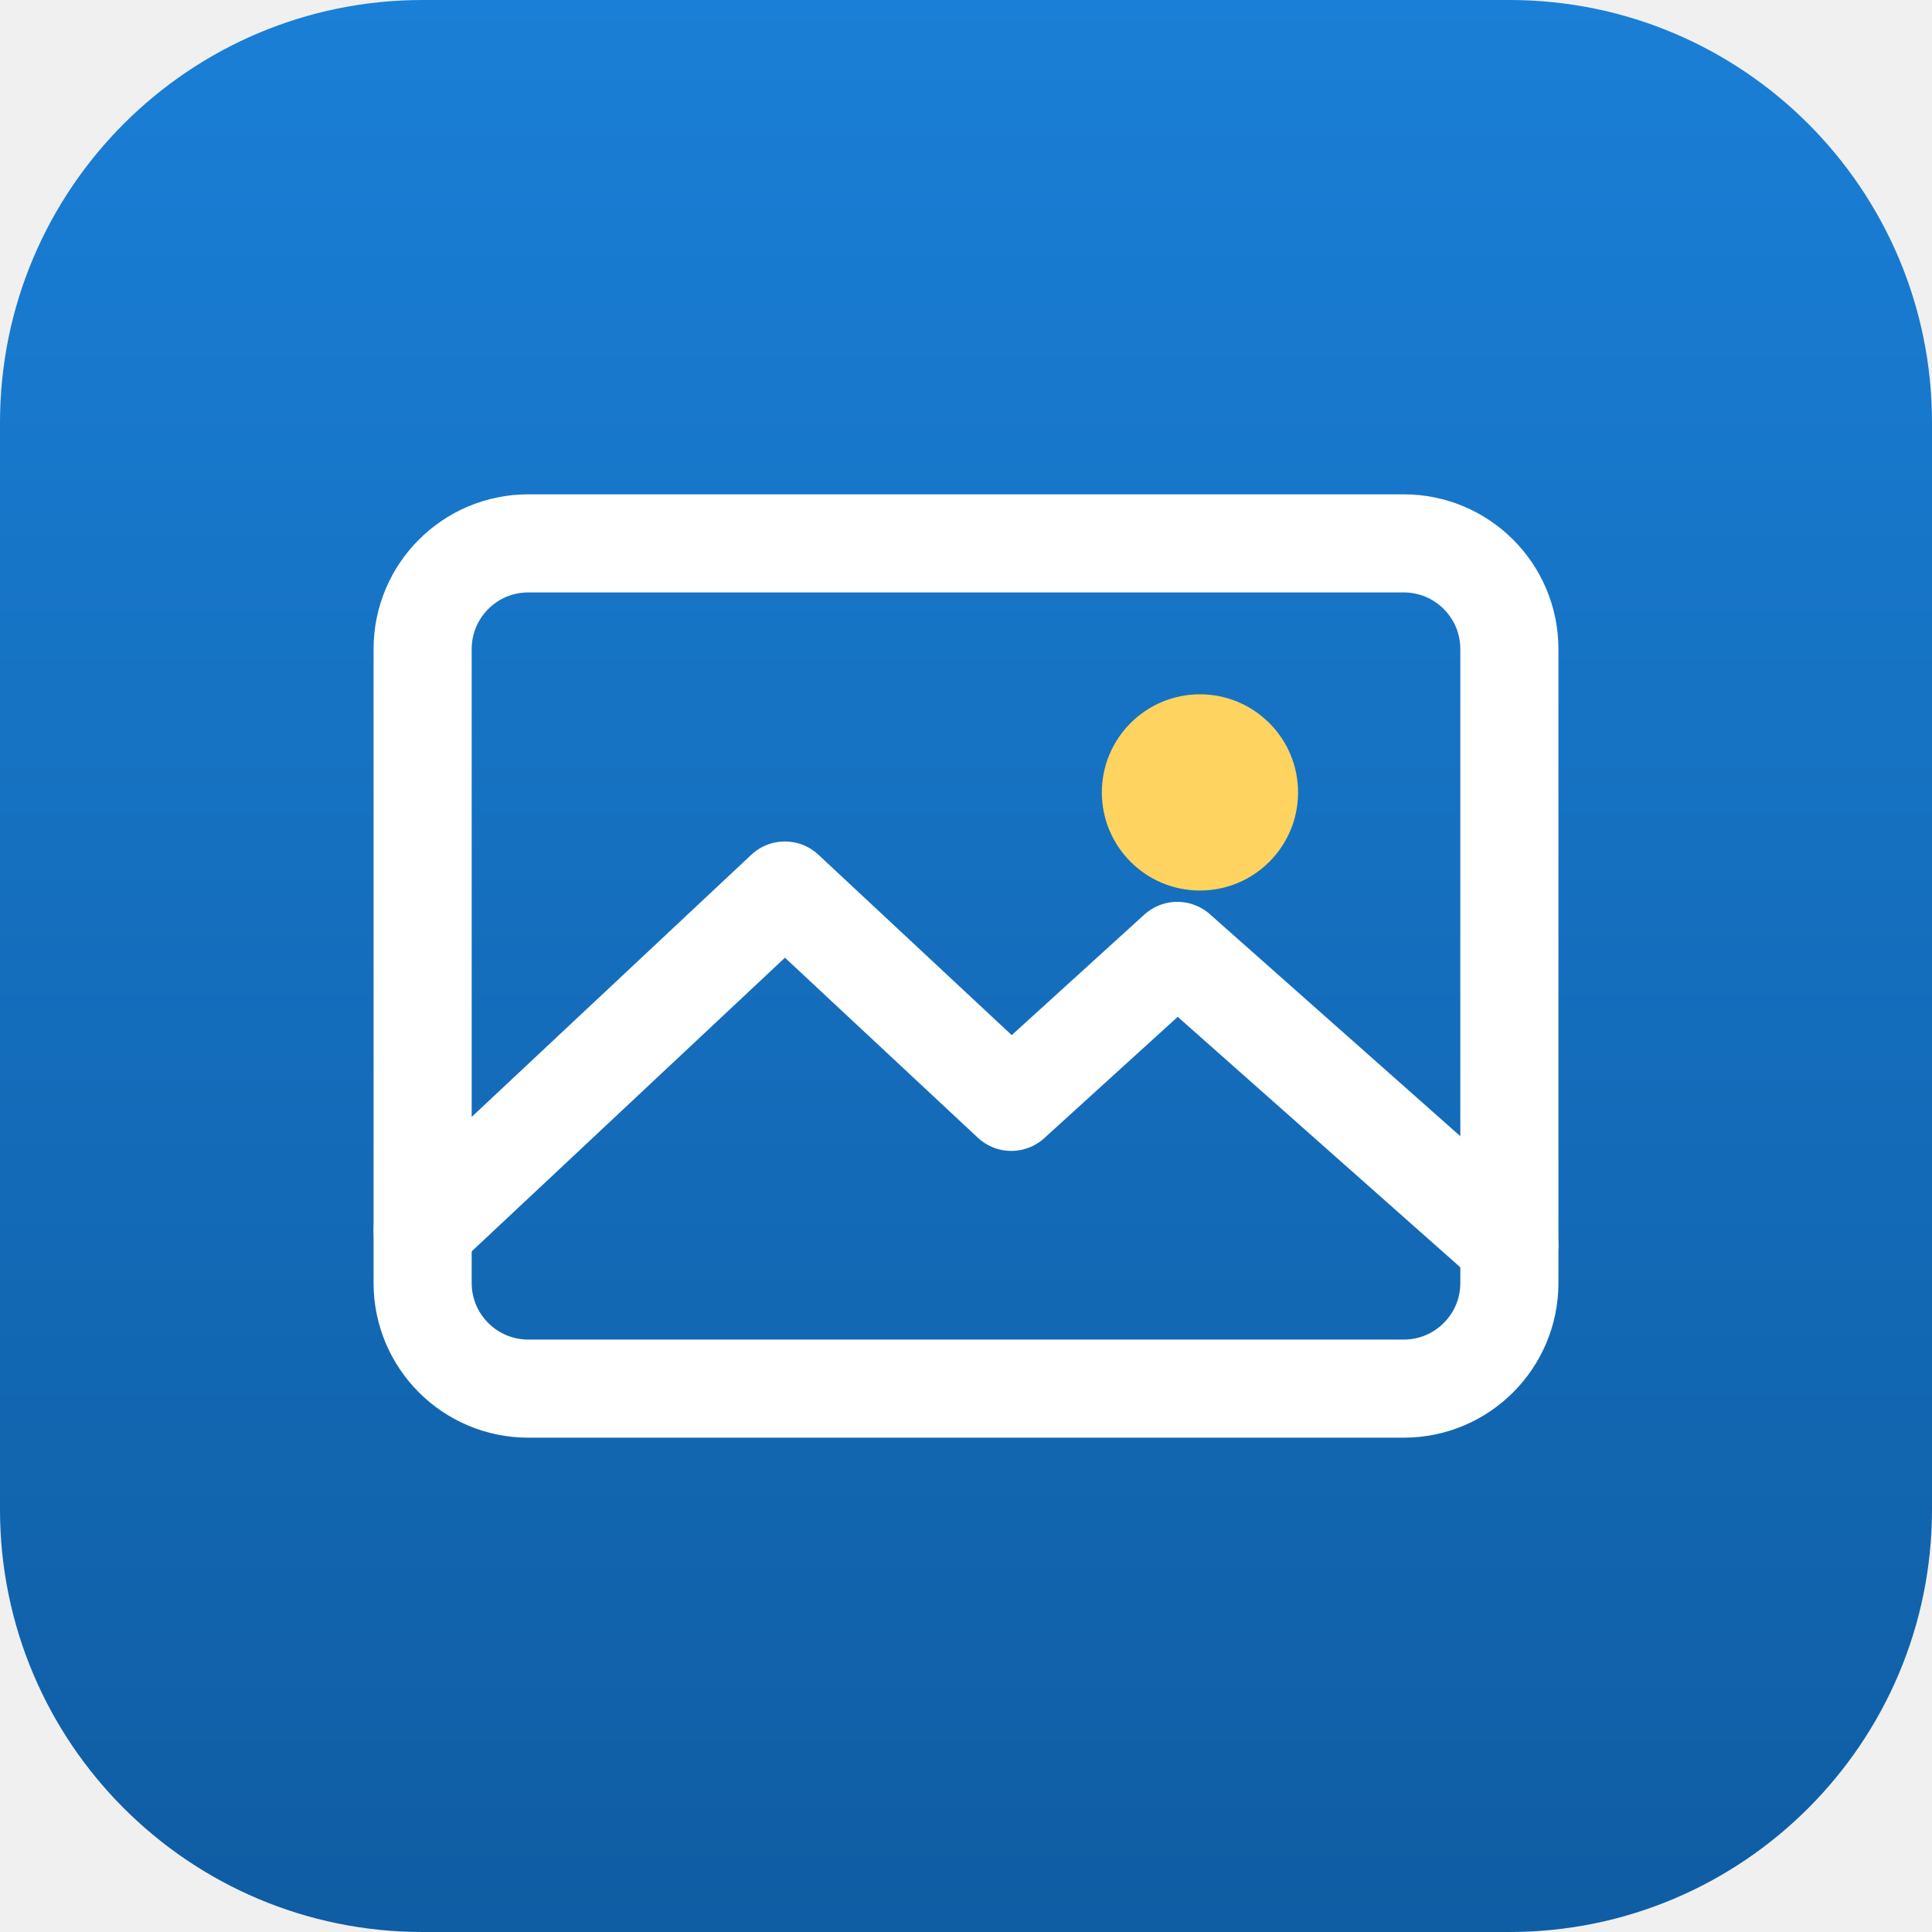
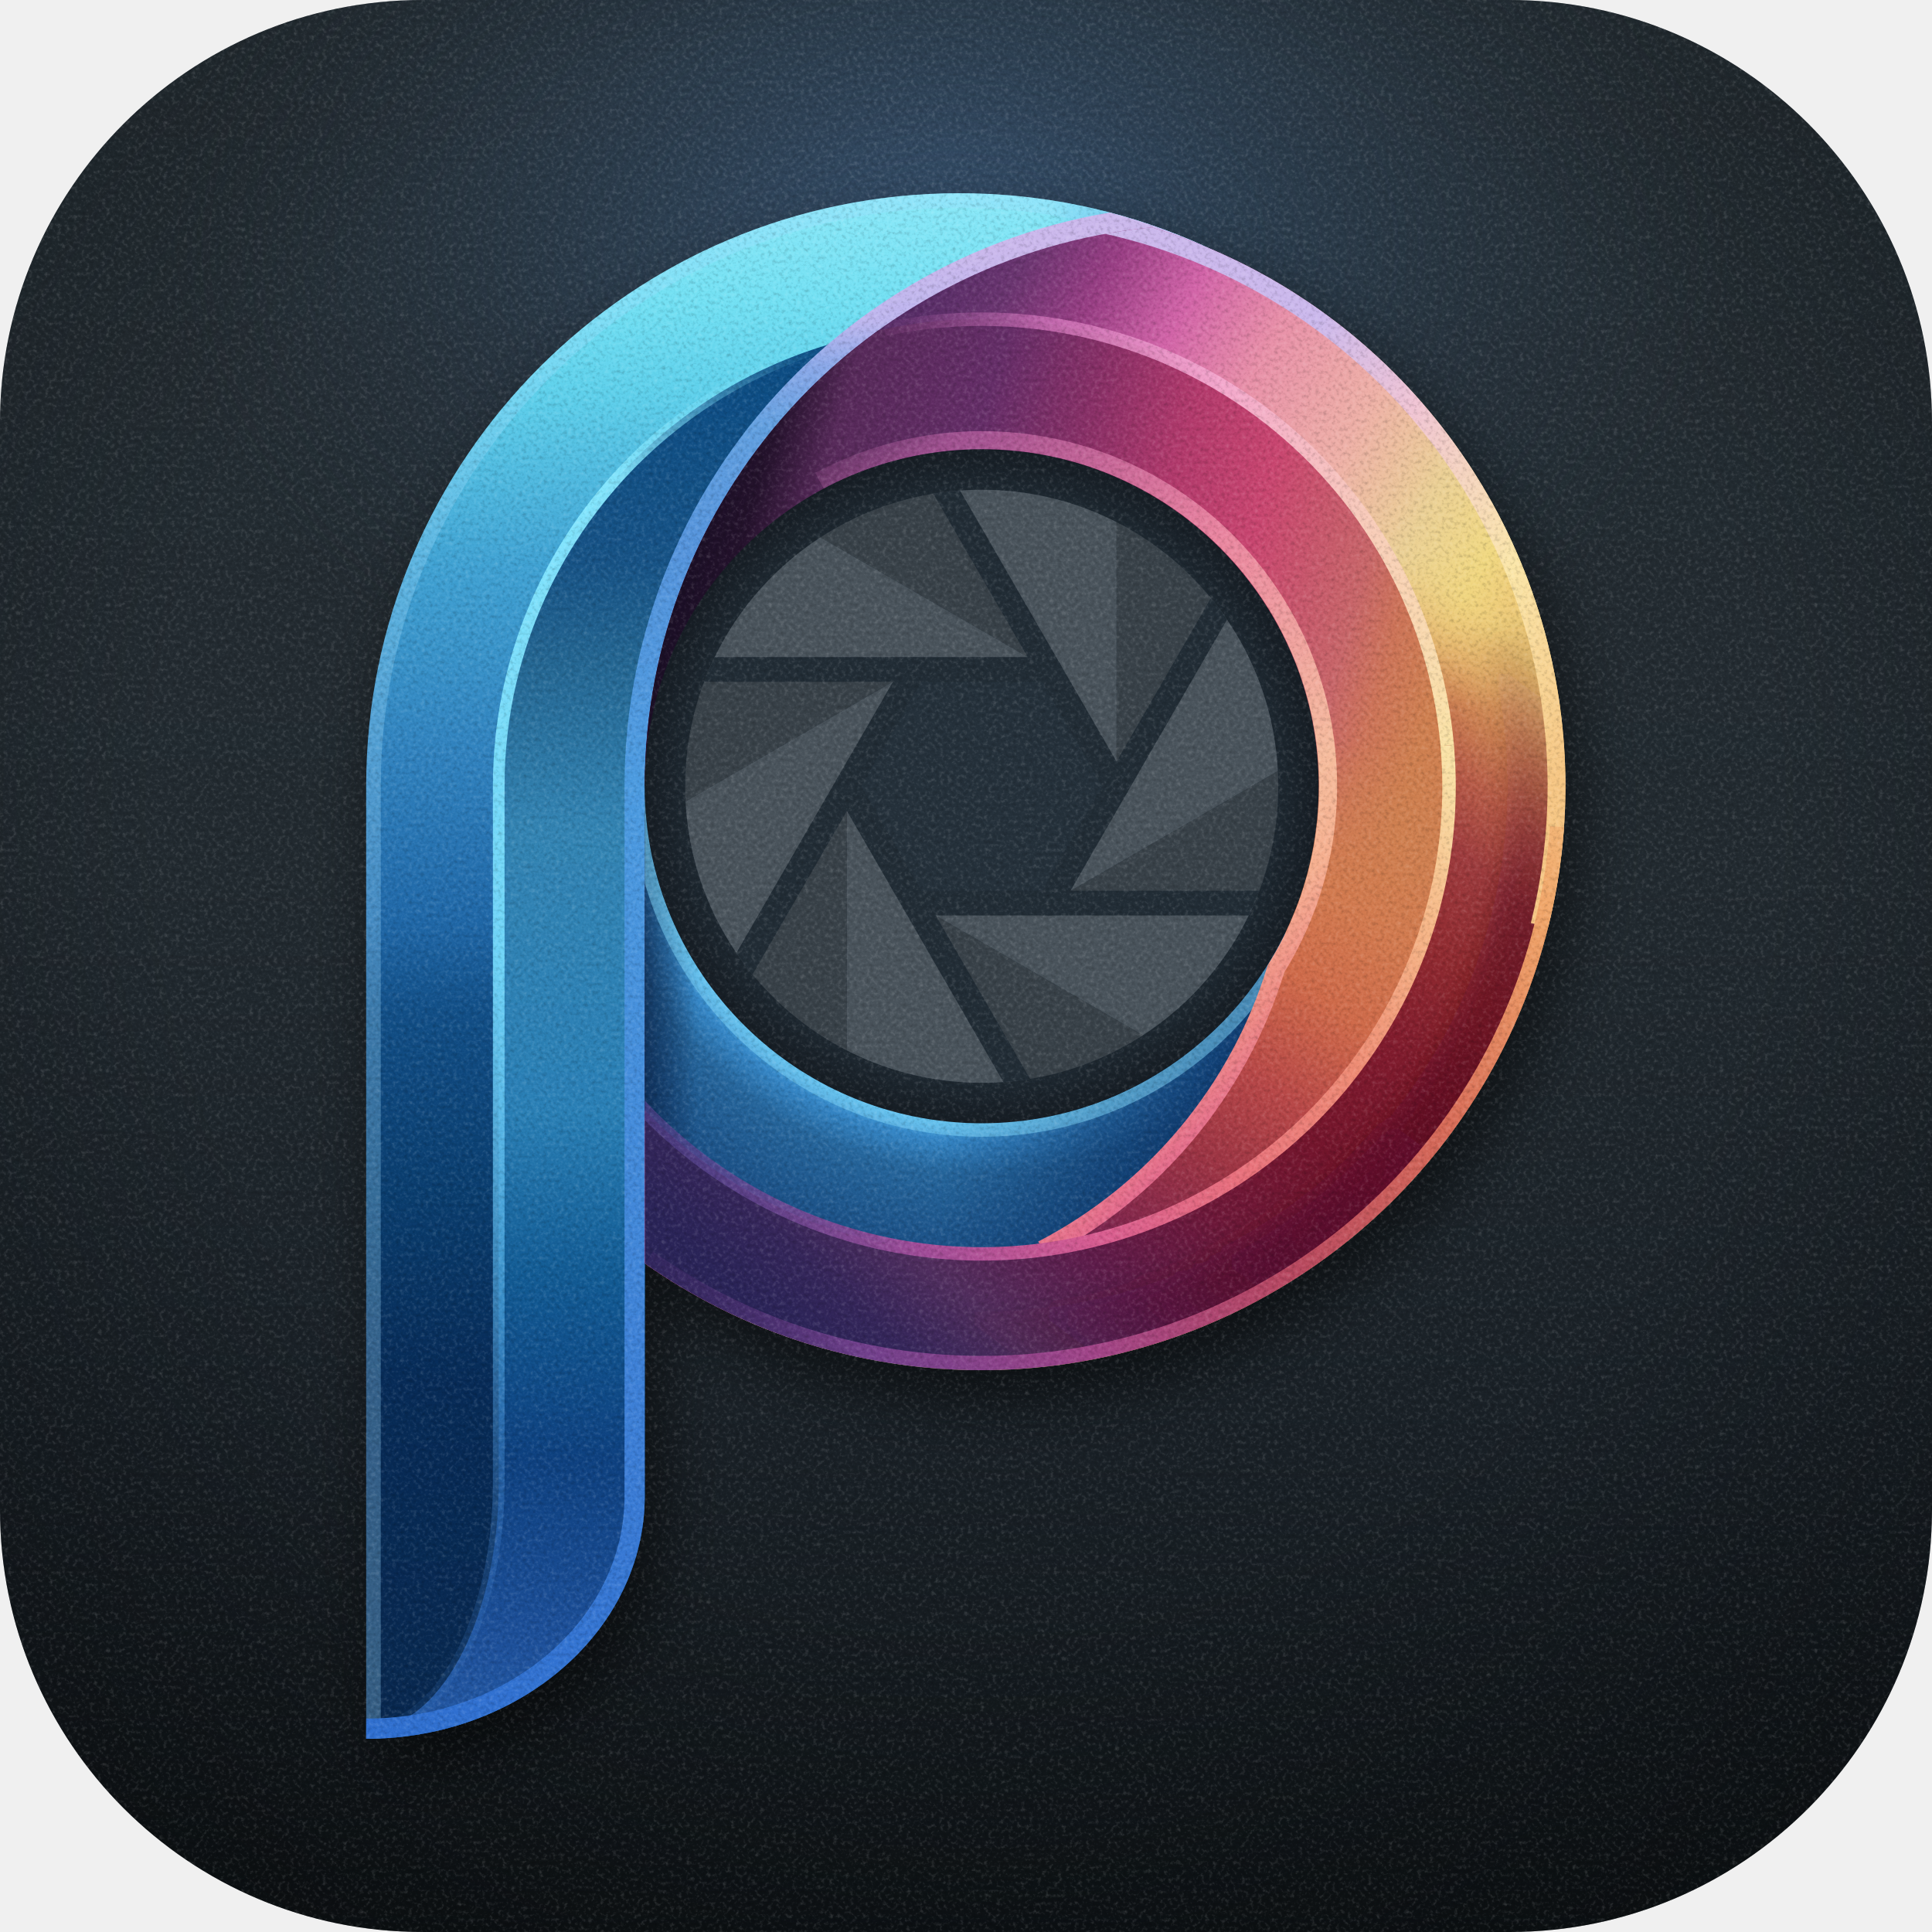
- <svg xmlns="http://www.w3.org/2000/svg" viewBox="0 0 512 512">
+ <svg xmlns="http://www.w3.org/2000/svg" viewBox="-33.5 -15 430 430">
  <defs>
-     <linearGradient id="g" x1="0" y1="0" x2="0" y2="1">
-       <stop offset="0" stop-color="#1a7fd6" />
-       <stop offset="1" stop-color="#0f5da3" />
-     </linearGradient>
+     <linearGradient id="gBg" x1="0" y1="0" x2="0" y2="1">
+       <stop offset="0" stop-color="#252e34" />
+       <stop offset=".45" stop-color="#222a30" />
+       <stop offset=".75" stop-color="#192026" />
+       <stop offset="1" stop-color="#0f1417" />
+     </linearGradient>
+     <radialGradient id="gGlow" gradientUnits="userSpaceOnUse" cx="178" cy="40" r="175" gradientTransform="translate(0 12) scale(1 .7)">
+       <stop offset="0" stop-color="#3d5f86" stop-opacity=".75" />
+       <stop offset=".5" stop-color="#34506e" stop-opacity=".35" />
+       <stop offset="1" stop-color="#2a3a48" stop-opacity="0" />
+     </radialGradient>
+     <radialGradient id="gVig" cx=".5" cy=".42" r=".75">
+       <stop offset=".55" stop-color="#000" stop-opacity="0" />
+       <stop offset="1" stop-color="#000" stop-opacity=".38" />
+     </radialGradient>
+     <linearGradient id="gBlue" gradientUnits="userSpaceOnUse" x1="0" y1="28" x2="0" y2="372">
+       <stop offset="0" stop-color="#8be8f8" />
+       <stop offset="0.07" stop-color="#72e0f3" />
+       <stop offset="0.13" stop-color="#5ed0eb" />
+       <stop offset="0.24" stop-color="#40a2d3" />
+       <stop offset="0.36" stop-color="#3183bf" />
+       <stop offset="0.47" stop-color="#2068a8" />
+       <stop offset="0.53" stop-color="#124f87" />
+       <stop offset="0.65" stop-color="#0a3d6e" />
+       <stop offset="0.77" stop-color="#072b57" />
+       <stop offset="1" stop-color="#08284f" />
+     </linearGradient>
+     <linearGradient id="gBlueIn" gradientUnits="userSpaceOnUse" x1="0" y1="60" x2="0" y2="372">
+       <stop offset="0" stop-color="#0b4c84" />
+       <stop offset="0.16" stop-color="#175386" />
+       <stop offset="0.23" stop-color="#246692" />
+       <stop offset="0.35" stop-color="#3384b3" />
+       <stop offset="0.55" stop-color="#2a80b6" />
+       <stop offset="0.67" stop-color="#125b94" />
+       <stop offset="0.8" stop-color="#0e4180" />
+       <stop offset="0.93" stop-color="#1d509a" />
+       <stop offset="1" stop-color="#255aa6" />
+     </linearGradient>
+     <linearGradient id="gLav" gradientUnits="userSpaceOnUse" x1="200" y1="0" x2="268" y2="0">
+       <stop offset="0" stop-color="#3f9fd6" stop-opacity="0" />
+       <stop offset="0.4" stop-color="#3f9ed4" stop-opacity=".8" />
+       <stop offset="0.7" stop-color="#7fb0e4" stop-opacity=".8" />
+       <stop offset="1" stop-color="#d6b8e4" stop-opacity=".95" />
+     </linearGradient>
+     <linearGradient id="gO1" gradientUnits="userSpaceOnUse" x1="160" y1="50" x2="300" y2="125">
+       <stop offset="0" stop-color="#4a2760" />
+       <stop offset="0.17" stop-color="#6a3570" />
+       <stop offset="0.28" stop-color="#983e84" />
+       <stop offset="0.4" stop-color="#d264a8" />
+       <stop offset="0.53" stop-color="#e890a8" />
+       <stop offset="0.69" stop-color="#eeb0a7" />
+       <stop offset="0.83" stop-color="#ebd095" />
+       <stop offset="0.94" stop-color="#f1d982" />
+       <stop offset="1" stop-color="#eecb78" />
+     </linearGradient>
+     <linearGradient id="gO2" gradientUnits="userSpaceOnUse" x1="300" y1="125" x2="150" y2="290">
+       <stop offset="0" stop-color="#eecb78" />
+       <stop offset="0.04" stop-color="#e0a865" />
+       <stop offset="0.075" stop-color="#cf8654" />
+       <stop offset="0.13" stop-color="#b85c48" />
+       <stop offset="0.19" stop-color="#9e3c3e" />
+       <stop offset="0.28" stop-color="#902a30" />
+       <stop offset="0.38" stop-color="#801b2d" />
+       <stop offset="0.5" stop-color="#74152c" />
+       <stop offset="0.62" stop-color="#6e1838" />
+       <stop offset="0.74" stop-color="#5e1c4a" />
+       <stop offset="0.85" stop-color="#512e5e" />
+       <stop offset="0.93" stop-color="#35265a" />
+       <stop offset="1" stop-color="#2a2458" />
+     </linearGradient>
+     <linearGradient id="gW1" gradientUnits="userSpaceOnUse" x1="115" y1="115" x2="280" y2="160">
+       <stop offset="0" stop-color="#180e24" />
+       <stop offset="0.08" stop-color="#24122c" />
+       <stop offset="0.16" stop-color="#572a5a" />
+       <stop offset="0.34" stop-color="#652e68" />
+       <stop offset="0.47" stop-color="#883067" />
+       <stop offset="0.6" stop-color="#b23a6c" />
+       <stop offset="0.72" stop-color="#c94670" />
+       <stop offset="0.87" stop-color="#c86669" />
+       <stop offset="0.93" stop-color="#cd7458" />
+       <stop offset="1" stop-color="#cf8050" />
+     </linearGradient>
+     <linearGradient id="gW2" gradientUnits="userSpaceOnUse" x1="275" y1="165" x2="200" y2="265">
+       <stop offset="0" stop-color="#cf8050" />
+       <stop offset="0.18" stop-color="#d27a4f" />
+       <stop offset="0.34" stop-color="#cf6a4a" />
+       <stop offset="0.52" stop-color="#b84848" />
+       <stop offset="0.69" stop-color="#9c3444" />
+       <stop offset="0.87" stop-color="#84284c" />
+       <stop offset="1" stop-color="#6a2458" />
+     </linearGradient>
+     <linearGradient id="gL1" gradientUnits="userSpaceOnUse" x1="158" y1="60" x2="289" y2="150">
+       <stop offset="0" stop-color="#b060a8" stop-opacity="0" />
+       <stop offset="0.2" stop-color="#d878c0" stop-opacity=".7" />
+       <stop offset="0.45" stop-color="#f3a6cc" />
+       <stop offset="0.75" stop-color="#f8cdb8" />
+       <stop offset="1" stop-color="#fae2a6" />
+     </linearGradient>
+     <linearGradient id="gL2" gradientUnits="userSpaceOnUse" x1="289" y1="155" x2="110" y2="262">
+       <stop offset="0" stop-color="#fae2a6" />
+       <stop offset="0.1" stop-color="#f6b888" />
+       <stop offset="0.25" stop-color="#ee8c74" />
+       <stop offset="0.42" stop-color="#e8707c" />
+       <stop offset="0.58" stop-color="#d85c90" />
+       <stop offset="0.75" stop-color="#a04c98" />
+       <stop offset="0.9" stop-color="#5a4590" stop-opacity=".8" />
+       <stop offset="1" stop-color="#3a3a80" stop-opacity=".3" />
+     </linearGradient>
+     <linearGradient id="gRim1" gradientUnits="userSpaceOnUse" x1="160" y1="45" x2="318" y2="150">
+       <stop offset="0" stop-color="#cbb8ec" />
+       <stop offset="0.47" stop-color="#cbb8ec" />
+       <stop offset="0.62" stop-color="#f0c4d4" />
+       <stop offset="0.82" stop-color="#fbe6a8" />
+       <stop offset="1" stop-color="#f6c684" />
+     </linearGradient>
+     <linearGradient id="gRim2" gradientUnits="userSpaceOnUse" x1="318" y1="150" x2="120" y2="280">
+       <stop offset="0" stop-color="#f6c684" />
+       <stop offset="0.12" stop-color="#f0a468" />
+       <stop offset="0.3" stop-color="#d86c58" />
+       <stop offset="0.5" stop-color="#b84860" />
+       <stop offset="0.7" stop-color="#a04488" />
+       <stop offset="0.88" stop-color="#70408c" />
+       <stop offset="1" stop-color="#3c2a66" stop-opacity=".4" />
+     </linearGradient>
+     <linearGradient id="gStemRim" gradientUnits="userSpaceOnUse" x1="0" y1="40" x2="0" y2="372">
+       <stop offset="0" stop-color="#cbb8ec" />
+       <stop offset="0.05" stop-color="#bdb6ee" />
+       <stop offset="0.08" stop-color="#8aa8e8" />
+       <stop offset="0.12" stop-color="#62a0e0" />
+       <stop offset="0.2" stop-color="#5594dc" />
+       <stop offset="0.36" stop-color="#4c9be0" />
+       <stop offset="0.8" stop-color="#3c7ed6" />
+       <stop offset="1" stop-color="#2f6fd0" />
+     </linearGradient>
+     <linearGradient id="gRidge" gradientUnits="userSpaceOnUse" x1="0" y1="62" x2="0" y2="366">
+       <stop offset="0" stop-color="#7fe6ff" stop-opacity="0" />
+       <stop offset="0.1" stop-color="#86e8ff" stop-opacity=".95" />
+       <stop offset="0.45" stop-color="#72d8fb" stop-opacity=".95" />
+       <stop offset="0.7" stop-color="#58b4ee" stop-opacity=".6" />
+       <stop offset="0.88" stop-color="#4a8cdc" stop-opacity=".25" />
+       <stop offset="1" stop-color="#4a8cdc" stop-opacity=".1" />
+     </linearGradient>
+     <linearGradient id="gInRim" gradientUnits="userSpaceOnUse" x1="140" y1="90" x2="250" y2="230">
+       <stop offset="0" stop-color="#c070b0" stop-opacity="0" />
+       <stop offset="0.1" stop-color="#c868ac" stop-opacity=".6" />
+       <stop offset="0.4" stop-color="#f090a8" stop-opacity=".85" />
+       <stop offset="0.7" stop-color="#f8c0a0" stop-opacity=".95" />
+       <stop offset="0.8" stop-color="#f6b090" />
+       <stop offset="0.9" stop-color="#ee8a84" />
+       <stop offset="1" stop-color="#e2668e" />
+     </linearGradient>
+     <radialGradient id="gCres" gradientUnits="userSpaceOnUse" cx="185" cy="160" r="108">
+       <stop offset=".69" stop-color="#52b8ea" />
+       <stop offset=".73" stop-color="#3688c8" />
+       <stop offset=".8" stop-color="#26669c" />
+       <stop offset=".95" stop-color="#1c5288" />
+     </radialGradient>
+     <linearGradient id="gCresShade" gradientUnits="userSpaceOnUse" x1="110" y1="0" x2="255" y2="0">
+       <stop offset="0" stop-color="#05183a" stop-opacity=".6" />
+       <stop offset="0.08" stop-color="#05183a" stop-opacity="0" />
+       <stop offset="0.45" stop-color="#062a5c" stop-opacity="0" />
+       <stop offset="0.7" stop-color="#062a5c" stop-opacity=".5" />
+       <stop offset="1" stop-color="#062a5c" stop-opacity=".9" />
+     </linearGradient>
+     <linearGradient id="gEdge" gradientUnits="userSpaceOnUse" x1="318" y1="120" x2="190" y2="292">
+       <stop offset="0" stop-color="#4a0c1c" stop-opacity="0" />
+       <stop offset="0.3" stop-color="#4a0c1c" stop-opacity=".5" />
+       <stop offset="0.75" stop-color="#3a0c24" stop-opacity=".4" />
+       <stop offset="1" stop-color="#3a0c24" stop-opacity="0" />
+     </linearGradient>
+     <radialGradient id="gDisc" gradientUnits="userSpaceOnUse" cx="185" cy="160" r="75">
+       <stop offset="0" stop-color="#2b3742" />
+       <stop offset=".45" stop-color="#232f39" />
+       <stop offset=".85" stop-color="#202b34" />
+       <stop offset="1" stop-color="#161d24" />
+     </radialGradient>
+     <linearGradient id="gFade" gradientUnits="userSpaceOnUse" x1="0" y1="108" x2="0" y2="142">
+       <stop offset="0" stop-color="#fff" stop-opacity="0" />
+       <stop offset="1" stop-color="#fff" />
+     </linearGradient>
+     <mask id="mBot" maskUnits="userSpaceOnUse" x="0" y="0" width="344" height="402">
+       <rect width="344" height="402" fill="url(#gFade)" />
+     </mask>
+     <linearGradient id="gFadeW" gradientUnits="userSpaceOnUse" x1="0" y1="150" x2="0" y2="182">
+       <stop offset="0" stop-color="#fff" stop-opacity="0" />
+       <stop offset="1" stop-color="#fff" />
+     </linearGradient>
+     <mask id="mWBot" maskUnits="userSpaceOnUse" x="0" y="0" width="344" height="402">
+       <rect width="344" height="402" fill="url(#gFadeW)" />
+     </mask>
+     <path id="ring" d="M110 160 A125 125 0 0 1 222.8 35.6 A130 130 0 1 1 110 266.2 Z" />
+     <path id="blue" d="M48 372 V160 A132 132 0 0 1 312 160 H110 V318 A62 54 0 0 1 48 372 Z" />
+     <clipPath id="cRing">
+       <use href="#ring" />
+     </clipPath>
+     <clipPath id="cBlue">
+       <use href="#blue" />
+     </clipPath>
+     <clipPath id="cWall">
+       <circle cx="185" cy="160" r="104" />
+     </clipPath>
+     <clipPath id="cCres">
+       <circle cx="150" cy="170" r="105" />
+     </clipPath>
+     <clipPath id="cLow">
+       <rect x="0" y="160" width="344" height="242" />
+     </clipPath>
+     <clipPath id="cDisc">
+       <circle cx="185" cy="160" r="66" />
+     </clipPath>
+     <filter id="fShadow" x="-20%" y="-20%" width="140%" height="140%">
+       <feGaussianBlur stdDeviation="7" />
+     </filter>
+     <filter id="fSoft2" x="-30%" y="-30%" width="160%" height="160%">
+       <feGaussianBlur stdDeviation="3" />
+     </filter>
+     <filter id="fNoise" x="0" y="0" width="100%" height="100%" color-interpolation-filters="sRGB">
+       <feTurbulence type="fractalNoise" baseFrequency="1.1" numOctaves="3" seed="7" result="n" />
+       <feColorMatrix in="n" type="matrix" values="0 0 0 0 1  0 0 0 0 1  0 0 0 0 1  1.3 0 0 0 -.68" result="light" />
+       <feColorMatrix in="n" type="matrix" values="0 0 0 0 0  0 0 0 0 0  0 0 0 0 0  -1.5 0 0 0 .75" result="dark" />
+       <feMerge>
+         <feMergeNode in="dark" />
+         <feMergeNode in="light" />
+       </feMerge>
+     </filter>
+     <clipPath id="cTile">
+       <rect x="-33.5" y="-15" width="430" height="430" rx="94" />
+     </clipPath>
  </defs>
-   <rect width="512" height="512" rx="112" fill="url(#g)" />
-   <g fill="none" stroke="#fff" stroke-width="26" stroke-linejoin="round" stroke-linecap="round">
-     <rect x="112" y="144" width="288" height="224" rx="28" />
-     <path d="M112 326 L208 236 L268 292 L312 252 L400 330" />
+   <g clip-path="url(#cTile)">
+     <rect x="-33.5" y="-15" width="430" height="430" fill="url(#gBg)" />
+     <rect x="-33.5" y="-15" width="430" height="430" fill="url(#gGlow)" />
+     <rect x="-33.5" y="-15" width="430" height="430" fill="url(#gVig)" />
+     <g filter="url(#fShadow)" opacity=".55" transform="translate(3 6)">
+       <use href="#blue" />
+       <use href="#ring" />
+     </g>
+     <use href="#blue" fill="url(#gBlue)" />
+     <use href="#blue" fill="url(#gLav)" />
+     <path d="M77.5 160 A102.5 102.5 0 0 1 282.5 160 H110 V318 A62 54 0 0 1 48 372 V370 A29.5 55 0 0 0 77.5 315 Z" fill="url(#gBlueIn)" />
+     <g clip-path="url(#cBlue)" fill="none">
+       <path d="M49.5 372 V160 A130.5 130.5 0 0 1 310.5 160" stroke="#9fdcff" stroke-opacity=".3" stroke-width="3.5" />
+       <path d="M282.5 160 A102.5 102.5 0 0 0 77.5 160 V315 A29.5 55 0 0 1 48 370" stroke="url(#gRidge)" stroke-width="2.6" />
+       <path d="M48 372 A62 54 0 0 0 110 318 V160 A125 125 0 0 1 235.8 35" stroke="url(#gStemRim)" stroke-width="9" />
+     </g>
+     <g clip-path="url(#cRing)">
+       <use href="#ring" fill="url(#gO1)" />
+       <use href="#ring" fill="url(#gO2)" mask="url(#mBot)" />
+       <path d="M310 124.2 A130 130 0 0 1 153.6 286.1" fill="none" stroke="url(#gEdge)" stroke-width="26" filter="url(#fSoft2)" />
+       <path d="M211.8 32.8 A130 130 0 0 1 311.1 191.4" fill="none" stroke="url(#gRim1)" stroke-width="8" />
+       <path d="M314.7 169.1 A130 130 0 0 1 110 266.2" fill="none" stroke="url(#gRim2)" stroke-width="6.5" />
+       <g clip-path="url(#cWall)">
+         <circle cx="185" cy="160" r="104" fill="url(#gW1)" />
+         <circle cx="185" cy="160" r="104" fill="url(#gW2)" mask="url(#mWBot)" />
+         <g clip-path="url(#cLow)">
+           <g clip-path="url(#cCres)">
+             <circle cx="185" cy="160" r="104" fill="url(#gCres)" />
+             <circle cx="185" cy="160" r="104" fill="url(#gCresShade)" />
+             <circle cx="185" cy="160" r="76.5" fill="none" stroke="#7fd4f8" stroke-opacity=".5" stroke-width="3" />
+           </g>
+         </g>
+         <path d="M148.9 92 A77 77 0 0 1 250.5 200.6 A105 105 0 0 1 198.5 263.1" fill="none" stroke="url(#gInRim)" stroke-width="4" />
+       </g>
+       <path d="M163.4 58.3 A104 104 0 0 1 288.6 150.9" fill="none" stroke="url(#gL1)" stroke-width="3" />
+       <path d="M288.6 150.9 A104 104 0 0 1 94.9 212" fill="none" stroke="url(#gL2)" stroke-width="3" />
+     </g>
+     <circle cx="185" cy="160" r="75" fill="url(#gDisc)" />
+     <g clip-path="url(#cDisc)">
+       <g fill="#394249">
+         <polygon points="200 134 100 -39.2 26.8 34" />
+         <polygon points="215 160 315 -13.2 215 -40" />
+         <polygon points="200 186 400 186 373.2 86" />
+         <polygon points="170 186 270 359.2 343.2 286" />
+         <polygon points="155 160 55 333.2 155 360" />
+         <polygon points="170 134 -30 134 -3.2 234" />
+       </g>
+       <g fill="#4a545c">
+         <polygon points="200 134 26.8 34 0 134" />
+         <polygon points="215 160 215 -40 115 -13.2" />
+         <polygon points="200 186 373.2 86 300 12.8" />
+         <polygon points="170 186 343.2 286 370 186" />
+         <polygon points="155 160 155 360 255 333.2" />
+         <polygon points="170 134 -3.2 234 70 307.2" />
+       </g>
+       <polygon points="215 160 200 186 170 186 155 160 170 134 200 134" fill="#25313b" />
+       <g stroke="#222d36" stroke-width="5.5" stroke-linecap="round">
+         <line x1="215" y1="160" x2="100" y2="-39.2" />
+         <line x1="200" y1="186" x2="315" y2="-13.2" />
+         <line x1="170" y1="186" x2="400" y2="186" />
+         <line x1="155" y1="160" x2="270" y2="359.2" />
+         <line x1="170" y1="134" x2="55" y2="333.2" />
+         <line x1="200" y1="134" x2="-30" y2="134" />
+       </g>
+     </g>
+     <rect x="-33.5" y="-15" width="430" height="430" filter="url(#fNoise)" opacity=".27" />
  </g>
-   <circle cx="318" cy="210" r="26" fill="#ffd35f" />
</svg>
